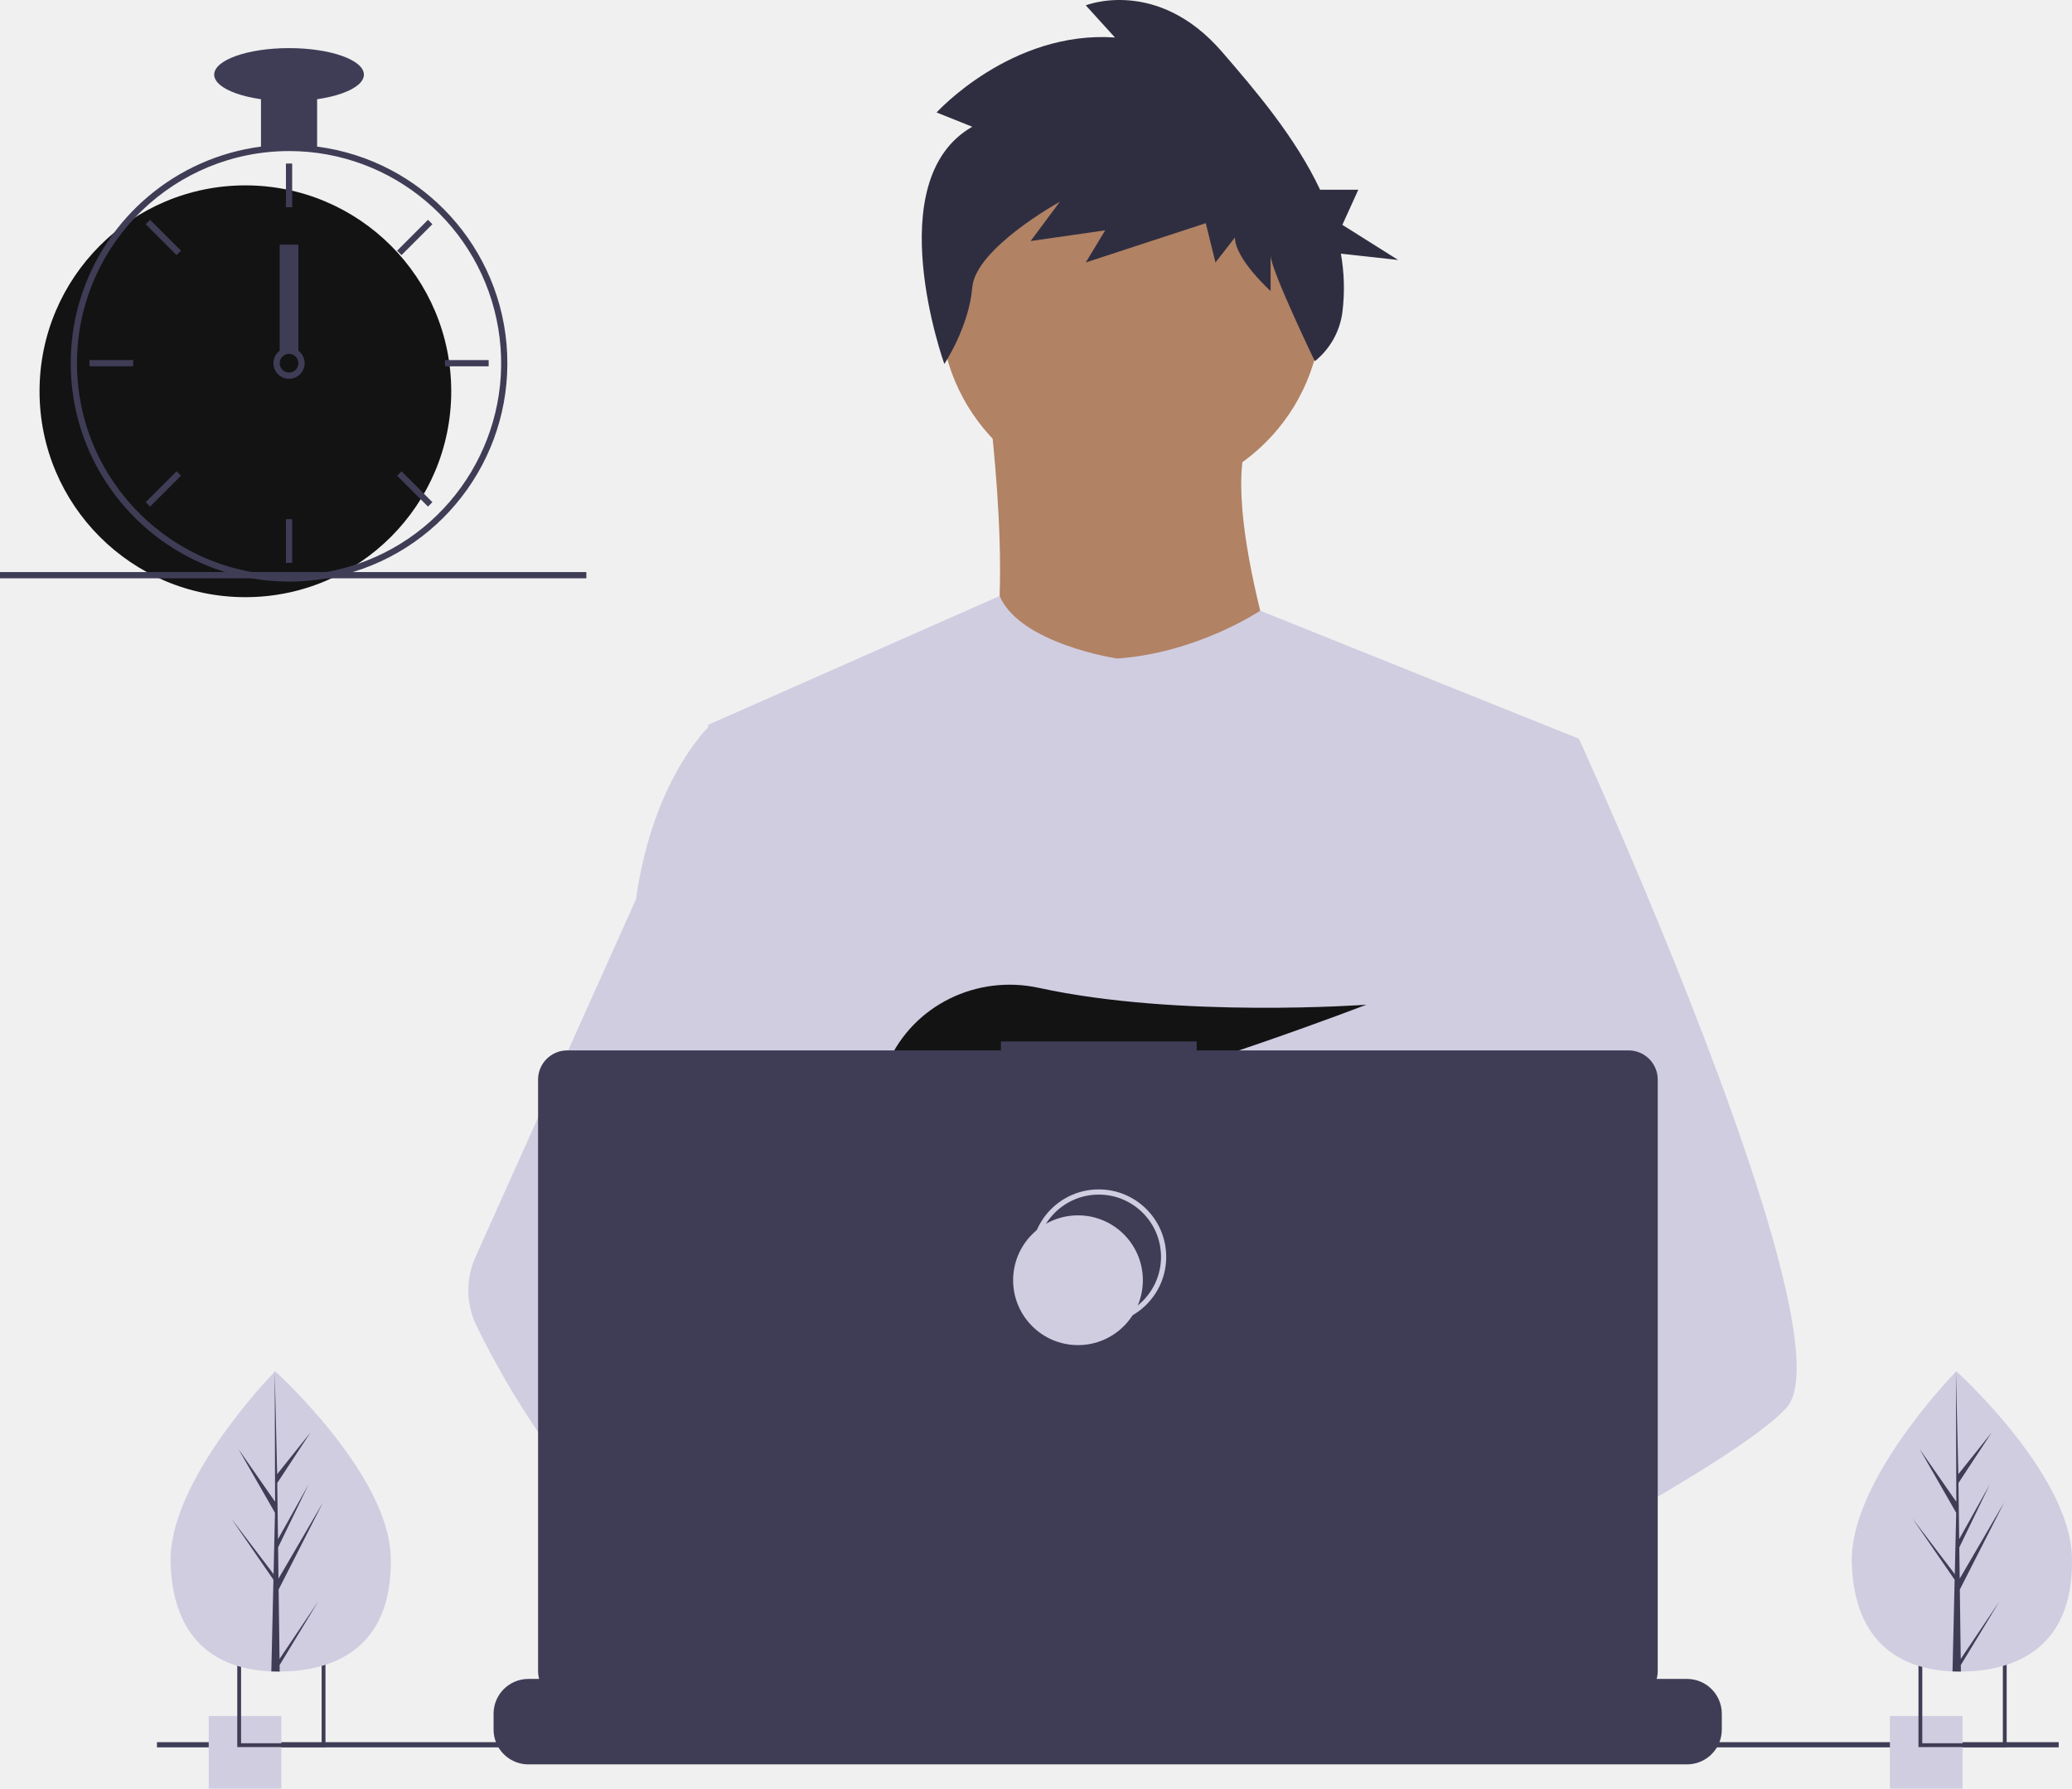
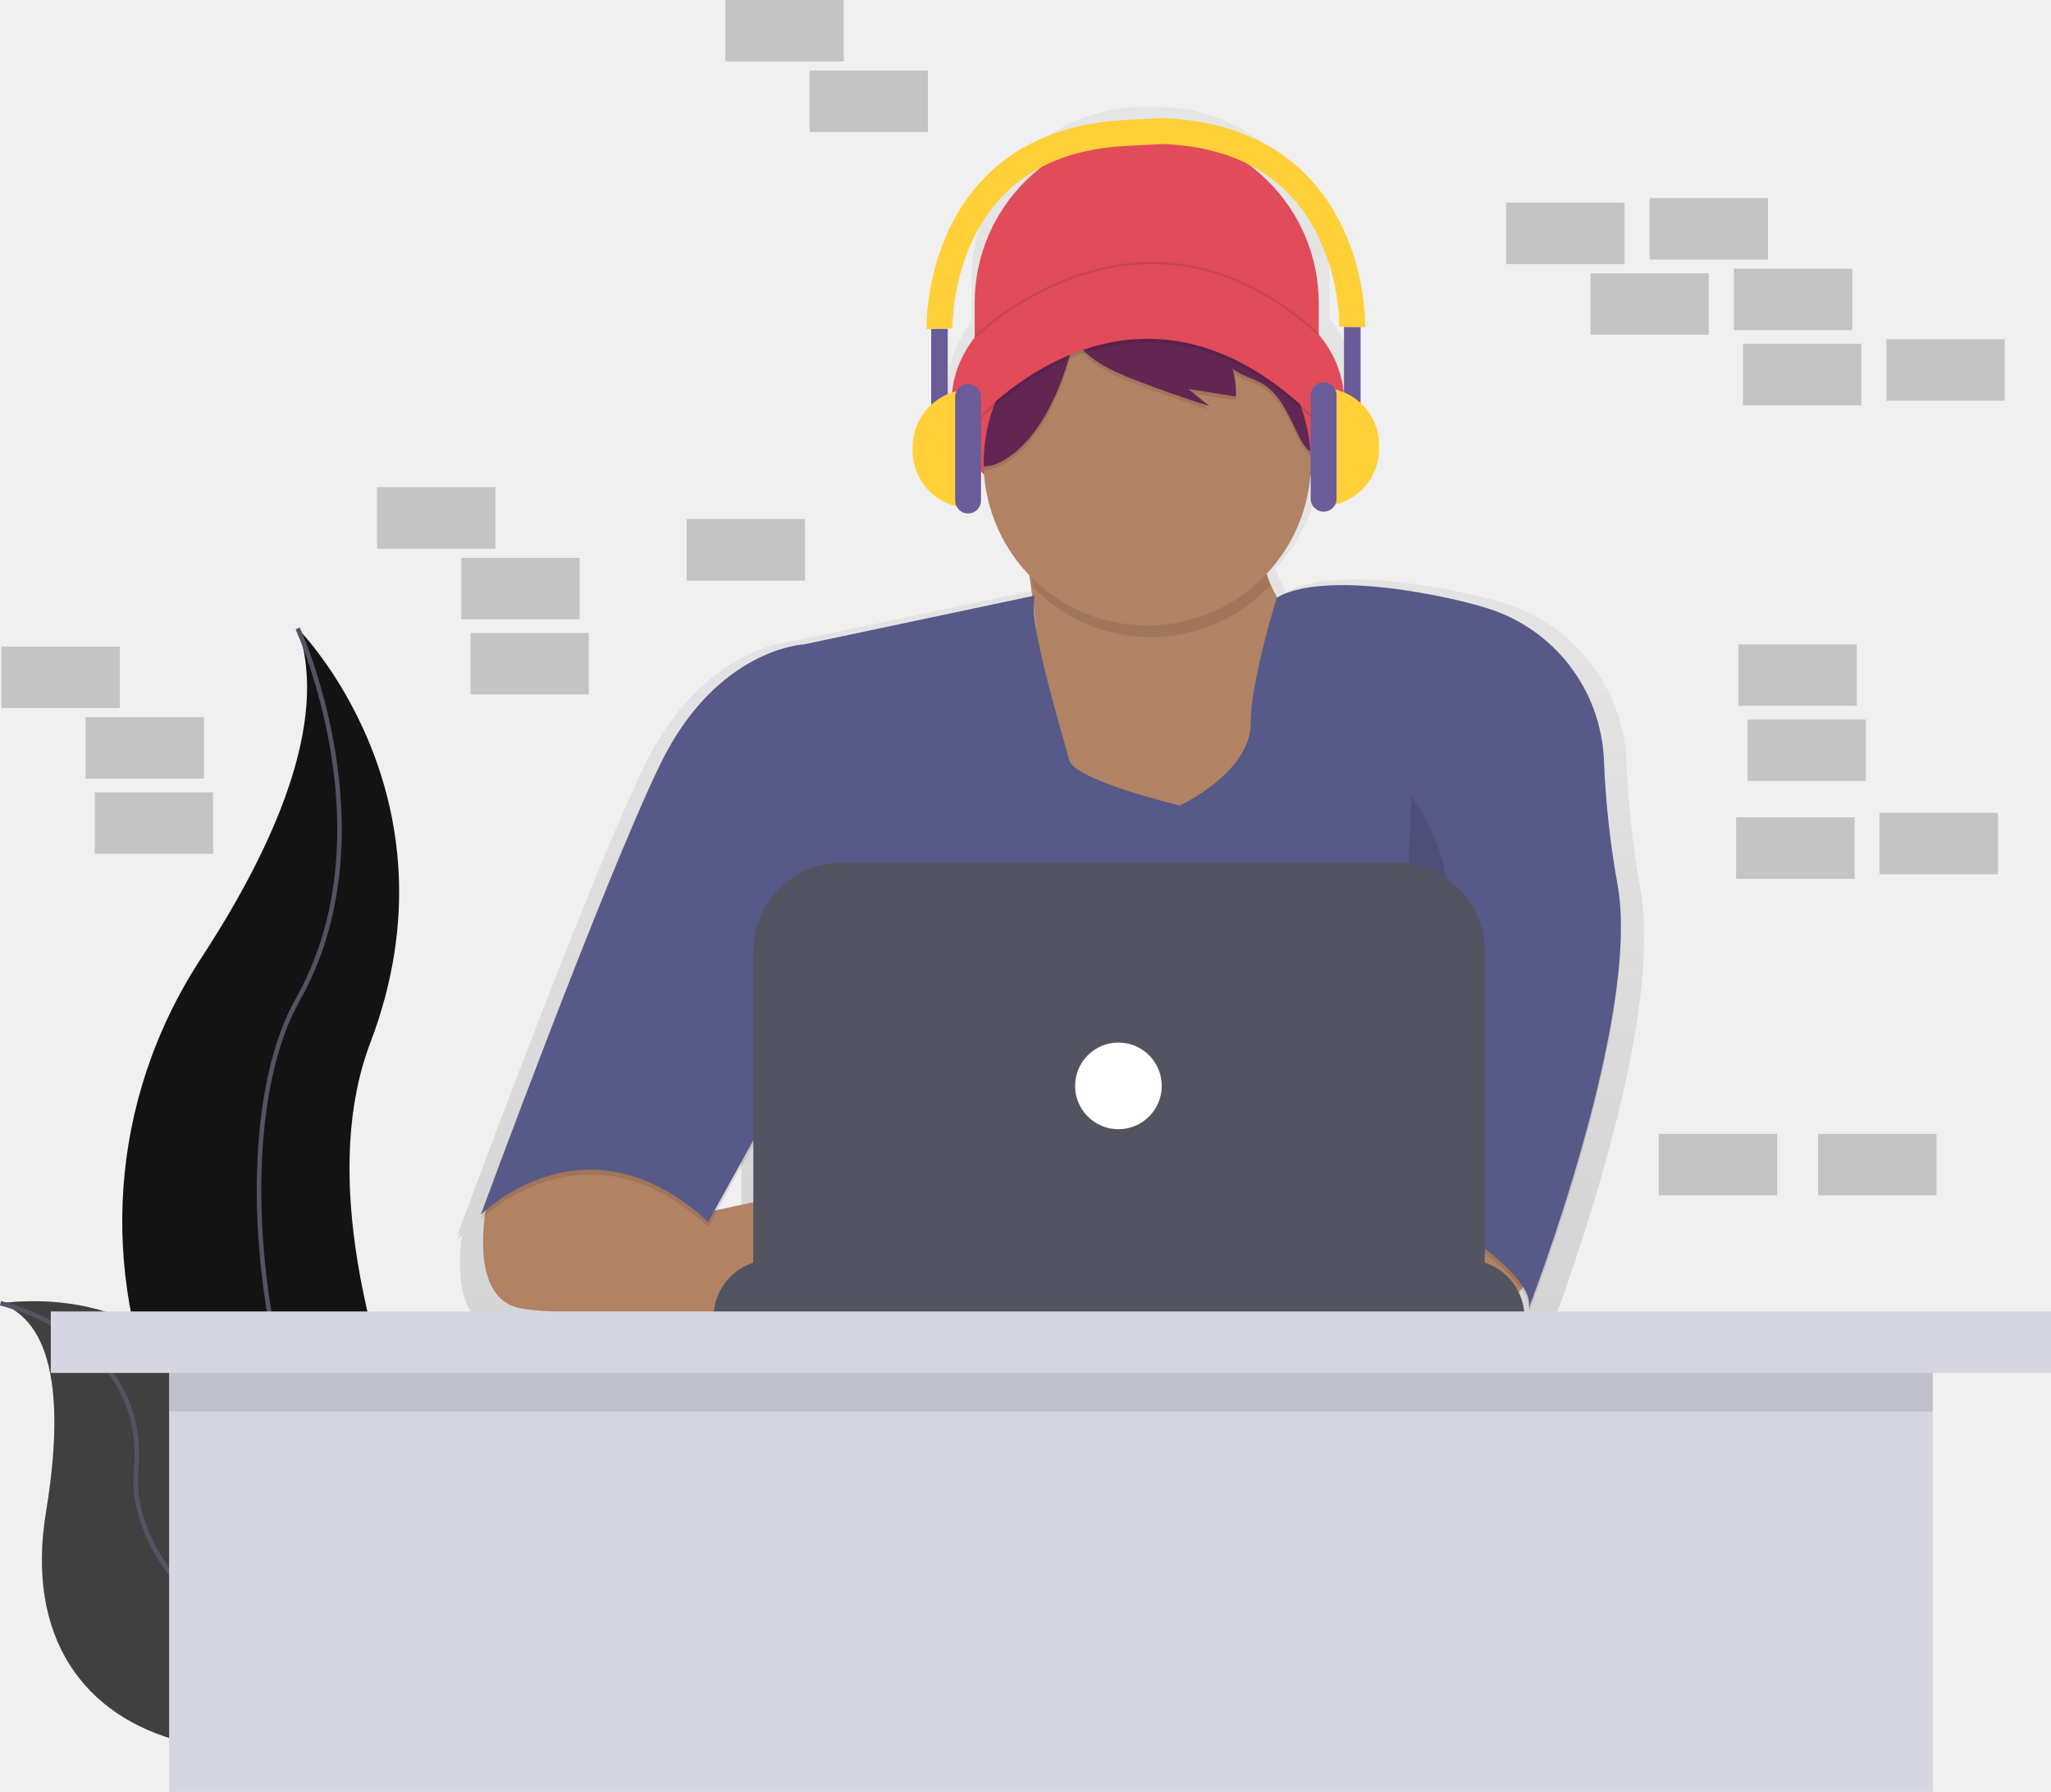
- <svg xmlns="http://www.w3.org/2000/svg" id="b4850822-491f-41e2-90b8-9be7376dfe8f" data-name="Layer 1" width="798.627" height="689.223" viewBox="0 0 798.627 689.223">
-   <circle cx="435.922" cy="118.405" r="73.536" fill="#b18264" />
-   <path d="M581.722,260.562s13.855,104.443-7.46,116.166,126.823,12.789,126.823,12.789S668.047,298.928,682.968,271.219Z" transform="translate(-200.6864 -105.3887)" fill="#b18264" />
-   <path d="M809.257,390.045l-12.32,56.1-26.05,118.69-.78,6.5-8.99,75.25-5.98,49.99-4.01,33.58c-24.38,12.53-42.05,21.18-42.05,21.18s-1.52-7.62-3.97-17.37c-17.11,5.13-48.77,13.64-75.6,15.34,9.77,10.89,14.26,21.12,8.17,28.67-18.38,22.76-94.26-24.92-120.8-42.7a71.841,71.841,0,0,0-.7,12.86l-20.31-15.62,2.01-35.94,3.39-60.81,4.26-76.26a80.064,80.064,0,0,1-3.37-10.03c-6.22-22.12-13.77-66.29-19.56-103.33-4.66-29.81-8.16-55-8.9-60.36-.1-.7-.15-1.06-.15-1.06l112.43-49.68c7.99,18.53,45.3,24.1,45.3,24.1,30.91-2.13,55.14-18.43,55.14-18.43Z" transform="translate(-200.6864 -105.3887)" fill="#d0cde1" />
-   <path d="M717.607,730.025s-4.76,1.63-12.5,3.94c-17.11,5.13-48.77,13.64-75.6,15.34-23.1,1.48-42.62-2.08-46.19-17.15-1.53-6.48.64-11.81,5.37-16.19,14.12-13.09,51-17.78,80.25-19.39,8.26-.45,15.9-.66,22.26-.74,10.8-.14,17.88.08,17.88.08l.17.66Z" transform="translate(-200.6864 -105.3887)" fill="#b18264" />
-   <path d="M575.433,154.235,561.683,148.731s28.749-31.651,68.747-28.898l-11.25-12.385s27.499-11.009,52.498,17.89c13.141,15.191,28.346,33.048,37.825,53.163h14.725l-6.146,13.532,21.509,13.532-22.077-2.431a75.617,75.617,0,0,1,.599,22.445A29.041,29.041,0,0,1,707.48,244.576h0s-17.052-35.296-17.052-40.8V217.537s-13.749-12.385-13.749-20.642L669.179,206.528l-3.75-15.137-46.248,15.137,7.5-12.385-28.749,4.128,11.25-15.137s-32.499,17.89-33.749,33.027c-1.25,15.137-10.762,29.481-10.762,29.481S539.184,174.877,575.433,154.235Z" transform="translate(-200.6864 -105.3887)" fill="#2f2e41" />
-   <path d="M889.187,647.955c-7.49,8.12-26.05,20.35-48.55,33.59-8.37,4.92-17.28,9.99-26.37,15.03-21.69,12.03-44.4,23.95-63.14,33.58-24.38,12.53-42.05,21.18-42.05,21.18s-1.52-7.62-3.97-17.37c-3.28-13.05-8.22-29.92-13.37-37.39-.18-.26-.36-.5-.54-.74-1.5-1.97-3.01-3.12-4.5-3.12l74.42-46.13,32.16-19.94-23.17-55.31-29.06-69.38,17.54-55.81,17.63-56.1h33.04s10.94,23.88,24.93,57.18c2.09,4.98,4.25,10.17,6.45,15.53C869.417,532.755,905.297,630.505,889.187,647.955Z" transform="translate(-200.6864 -105.3887)" fill="#d0cde1" />
-   <path d="M637.677,777.975c-18.38,22.76-94.26-24.92-120.8-42.7-5.78-3.87-9.22-6.32-9.22-6.32l24.28-32.38,7.69-10.25s6.88,3.65,17.05,9.59c.37.22.74.44,1.12.66,8.77,5.15,19.78,11.88,30.89,19.39,15.33,10.37,30.83,22.2,40.82,33.34C639.277,760.195,643.767,770.425,637.677,777.975Z" transform="translate(-200.6864 -105.3887)" fill="#b18264" />
-   <path d="M556.677,695.915a47.782,47.782,0,0,0-8.1.66c-22.99,3.95-29.77,24.76-31.7,38.7a71.841,71.841,0,0,0-.7,12.86l-20.31-15.62-7.4-5.69c-17.81-6.21-33.68-17.24-47.44-30.25a238.482,238.482,0,0,1-31.95-37.89,334.15,334.15,0,0,1-24.72-42.4,31.184,31.184,0,0,1-.43-26.45l25.15-56.05,36.76-81.92q.405-2.925.89-5.72c7.29-41.8,26.82-60.36,26.82-60.36h14.92l9.98,60.36,12.4,74.99-8.69,28.34-20.08,65.45,19.19,20.84Z" transform="translate(-200.6864 -105.3887)" fill="#d0cde1" />
-   <path d="M573.563,521.195l12.755,14.881c4.739-.904,9.687-1.965,14.784-3.158l-3.663-11.723,8.957,10.45c53.997-13.281,120.927-39.101,120.927-39.101s-72.257,5.298-126.208-6.489c-23.871-5.215-48.431,6.618-58.226,29.002-5.694,13.011-4.799,24.283,15.394,24.283a133.375,133.375,0,0,0,20.353-1.914Z" transform="translate(-200.6864 -105.3887)" fill="#131314" />
-   <path d="M864.337,765.775v6.07a13.34,13.34,0,0,1-.91,4.87,13.688,13.688,0,0,1-.97,2,13.437,13.437,0,0,1-11.55,6.56h-446.55a13.437,13.437,0,0,1-11.55-6.56,13.682,13.682,0,0,1-.97-2,13.34,13.34,0,0,1-.91-4.87v-6.07a13.426,13.426,0,0,1,13.43-13.43h25.74v-2.83a.559.559,0,0,1,.56-.56h13.43a.559.559,0,0,1,.56.56v2.83h8.39v-2.83a.559.559,0,0,1,.56-.56h13.43a.559.559,0,0,1,.56.56v2.83h8.4v-2.83a.559.559,0,0,1,.56-.56h13.43a.559.559,0,0,1,.56.56v2.83h8.39v-2.83a.559.559,0,0,1,.56-.56h13.43a.559.559,0,0,1,.56.56v2.83h8.39v-2.83a.559.559,0,0,1,.56-.56h13.43a.559.559,0,0,1,.56.56v2.83h8.4v-2.83a.559.559,0,0,1,.56-.56h13.43a.559.559,0,0,1,.56.56v2.83h8.39v-2.83a.559.559,0,0,1,.56-.56h105.2a.559.559,0,0,1,.56.56v2.83h8.4v-2.83a.559.559,0,0,1,.56-.56h13.43a.566.566,0,0,1,.56.56v2.83h8.39v-2.83a.559.559,0,0,1,.56-.56h13.43a.559.559,0,0,1,.56.56v2.83h8.39v-2.83a.559.559,0,0,1,.56-.56h13.43a.559.559,0,0,1,.56.56v2.83h8.4v-2.83a.559.559,0,0,1,.56-.56h13.43a.557.557,0,0,1,.55.56v2.83h8.4v-2.83a.559.559,0,0,1,.56-.56h13.43a.559.559,0,0,1,.56.56v2.83h8.39v-2.83a.559.559,0,0,1,.56-.56h13.43a.559.559,0,0,1,.56.56v2.83h39.17A13.426,13.426,0,0,1,864.337,765.775Z" transform="translate(-200.6864 -105.3887)" fill="#3f3d56" />
-   <rect x="60.5" y="671.326" width="733" height="2" fill="#3f3d56" />
-   <path d="M828.381,510.145H661.938v-3.431H586.466v3.431h-167.129a11.259,11.259,0,0,0-11.259,11.259V749.315a11.259,11.259,0,0,0,11.259,11.259H828.381a11.259,11.259,0,0,0,11.259-11.259V521.404A11.259,11.259,0,0,0,828.381,510.145Z" transform="translate(-200.6864 -105.3887)" fill="#3f3d56" />
-   <circle cx="423.5" cy="484.326" r="25" fill="none" stroke="#d0cde1" stroke-miterlimit="10" stroke-width="2" />
-   <circle cx="415.5" cy="493.326" r="25" fill="#d0cde1" />
-   <rect x="80.446" y="661.223" width="28" height="28" fill="#d0cde1" />
-   <path d="M292.136,744.612v34h34v-34Zm32.52,32.52h-31.05v-31.04h31.05Z" transform="translate(-200.6864 -105.3887)" fill="#3f3d56" />
-   <rect x="728.446" y="661.223" width="28" height="28" fill="#d0cde1" />
-   <path d="M940.136,744.612v34h34v-34Zm32.52,32.52h-31.05v-31.04h31.05Z" transform="translate(-200.6864 -105.3887)" fill="#3f3d56" />
-   <circle cx="94.58" cy="150.773" r="79.34" fill="#131314" />
-   <path d="M322.915,161.879a85.755,85.755,0,0,0-21.638,0A84.368,84.368,0,0,0,231.662,220.591a83.223,83.223,0,0,0-3.655,21.662c-.036,1.022-.06,2.056-.06,3.089a84.233,84.233,0,0,0,84.149,84.149c1.791,0,3.582-.06,5.349-.168a83.231,83.231,0,0,0,12.334-1.707,84.159,84.159,0,0,0-6.864-165.737Zm15.519,160.857h-.012a80.908,80.908,0,0,1-20.977,4.171c-1.767.12-3.558.18-5.349.18a81.845,81.845,0,0,1-81.745-81.745c0-1.034.024-2.068.06-3.089a81.856,81.856,0,0,1,81.685-78.655,81.749,81.749,0,0,1,26.339,159.138Z" transform="translate(-200.6864 -105.3887)" fill="#3f3d56" />
-   <rect x="110.208" y="63.018" width="2.404" height="16.83" fill="#3f3d56" />
-   <rect x="262.442" y="188.476" width="2.404" height="16.83" transform="translate(-262.6894 138.704) rotate(-45)" fill="#3f3d56" />
-   <rect x="242.373" y="236.928" width="2.404" height="16.83" transform="translate(-202.4538 383.5287) rotate(-90)" fill="#3f3d56" />
-   <rect x="262.442" y="285.379" width="2.404" height="16.83" transform="translate(41.63884 582.5743) rotate(-135)" fill="#3f3d56" />
-   <rect x="359.346" y="188.476" width="2.404" height="16.83" transform="translate(275.5851 485.6705) rotate(-135)" fill="#3f3d56" />
-   <rect x="379.415" y="236.928" width="2.404" height="16.83" transform="translate(-65.41128 520.5713) rotate(-90)" fill="#3f3d56" />
-   <rect x="359.346" y="285.379" width="2.404" height="16.83" transform="translate(-302.8282 235.6077) rotate(-45)" fill="#3f3d56" />
-   <rect x="110.208" y="200.06" width="2.404" height="16.83" fill="#3f3d56" />
-   <path d="M315.703,240.534a6.011,6.011,0,0,0-7.213,0,6.187,6.187,0,0,0-1.719,2.02,6.011,6.011,0,1,0,8.932-2.02Zm-3.606,8.415a3.617,3.617,0,0,1-3.606-3.606,3.671,3.671,0,0,1,.637-2.044,3.603,3.603,0,1,1,2.969,5.65Z" transform="translate(-200.6864 -105.3887)" fill="#3f3d56" />
-   <rect x="100.591" y="35.369" width="21.638" height="21.638" fill="#3f3d56" />
-   <ellipse cx="111.41" cy="28.757" rx="28.851" ry="10.218" fill="#3f3d56" />
-   <rect x="107.803" y="94.273" width="7.213" height="40.872" fill="#3f3d56" />
-   <rect y="220.44" width="226" height="2.404" fill="#3f3d56" />
-   <path d="M351.28,705.143c.933,31.95-17.735,43.659-41.163,44.343q-.816.024-1.625.029-1.63.012-3.228-.054c-21.188-.88-37.96-12.127-38.828-41.84-.898-30.75,37.269-70.703,40.133-73.658l.005-.003c.109-.113.164-.169.164-.169S350.347,673.195,351.28,705.143Z" transform="translate(-200.6864 -105.3887)" fill="#d0cde1" />
-   <path d="M308.43,744.644l14.882-22.131-14.852,24.512.031,2.49q-1.63.012-3.228-.054L306.002,717.449l-.02-.247.027-.048.071-3.025-16.298-23.663,16.279,21.399.058.639.558-24.186-14.077-24.533,14.117,20.284-.147-50.108 0-.167.005.164.934,39.491,12.829-16.041-12.787,19.444.28,21.634,11.806-21.114-11.762,24.295.156,12.03,17.169-29.411-17.117,33.608Z" transform="translate(-200.6864 -105.3887)" fill="#3f3d56" />
-   <path d="M999.28,705.143c.933,31.95-17.735,43.659-41.163,44.343q-.816.024-1.625.029-1.63.012-3.228-.054c-21.188-.88-37.96-12.127-38.828-41.84-.898-30.75,37.269-70.703,40.133-73.658l.005-.003c.109-.113.164-.169.164-.169S998.347,673.195,999.28,705.143Z" transform="translate(-200.6864 -105.3887)" fill="#d0cde1" />
-   <path d="M956.43,744.644l14.882-22.131-14.852,24.512.031,2.49q-1.63.012-3.228-.054L954.002,717.449l-.02-.247.027-.048.071-3.025-16.298-23.663,16.279,21.399.058.639.558-24.186-14.077-24.533,14.117,20.284-.147-50.108 0-.167.005.164.934,39.491,12.829-16.041-12.787,19.444.28,21.634,11.806-21.114-11.762,24.295.156,12.03,17.169-29.411-17.117,33.608Z" transform="translate(-200.6864 -105.3887)" fill="#3f3d56" />
+ <svg xmlns="http://www.w3.org/2000/svg" id="6088ba52-b752-42bb-ac91-0a74df332082" data-name="Layer 1" width="900.94" height="787" viewBox="0 0 900.94 787">
+   <defs>
+     <linearGradient id="33dd52eb-d837-4874-aadb-63a17bd6edfc" x1="611.05" y1="646" x2="611.05" y2="103.5" gradientUnits="userSpaceOnUse">
+       <stop offset="0" stop-color="gray" stop-opacity="0.25" />
+       <stop offset="0.54" stop-color="gray" stop-opacity="0.12" />
+       <stop offset="1" stop-color="gray" stop-opacity="0.1" />
+     </linearGradient>
+   </defs>
+   <rect x="763.63" y="283" width="52" height="27" fill="#131314" opacity="0.2" />
+   <rect x="767.63" y="316" width="52" height="27" fill="#131314" opacity="0.2" />
+   <rect x="724.63" y="87" width="52" height="27" fill="#131314" opacity="0.2" />
+   <rect x="761.63" y="118" width="52" height="27" fill="#131314" opacity="0.2" />
+   <rect x="661.63" y="89" width="52" height="27" fill="#131314" opacity="0.2" />
+   <rect x="828.63" y="149" width="52" height="27" fill="#131314" opacity="0.2" />
+   <rect x="765.63" y="151" width="52" height="27" fill="#131314" opacity="0.2" />
+   <rect x="698.63" y="120" width="52" height="27" fill="#131314" opacity="0.2" />
+   <rect x="825.63" y="357" width="52" height="27" fill="#131314" opacity="0.2" />
+   <rect x="762.63" y="359" width="52" height="27" fill="#131314" opacity="0.2" />
+   <path d="M280.17,332.5s73.29,73.29,31.92,182S383,804.14,383,804.14s-1.2-.18-3.43-.57C229.05,777,154.26,604.85,238,477,269.08,429.41,294.62,373.64,280.17,332.5Z" transform="translate(-149.42 -56.5)" fill="#131314" />
+   <path d="M280.17,332.5s41.37,89.84,0,163.12-7.09,279,102.84,308.52" transform="translate(-149.42 -56.5)" fill="none" stroke="#535461" stroke-miterlimit="10" stroke-width="2" />
+   <path d="M149.63,628.92s83.63-13.32,91.25,61.63S401.7,775.89,401.7,775.89s-1,.68-2.87,1.91c-126.49,83-247.4,52.89-229.17-57.36C176.43,679.45,175.87,638.28,149.63,628.92Z" transform="translate(-149.42 -56.5)" fill="#131314" />
+   <path d="M149.63,628.92s83.63-13.32,91.25,61.63S401.7,775.89,401.7,775.89s-1,.68-2.87,1.91c-126.49,83-247.4,52.89-229.17-57.36C176.43,679.45,175.87,638.28,149.63,628.92Z" transform="translate(-149.42 -56.5)" fill="#f5f5f5" opacity="0.2" />
+   <path d="M149.63,628.92s64.91,14.25,59.58,73.27S305.61,832,401.7,775.89" transform="translate(-149.42 -56.5)" fill="none" stroke="#535461" stroke-miterlimit="10" stroke-width="2" />
+   <rect x="0.63" y="284" width="52" height="27" fill="#131314" opacity="0.2" />
+   <rect x="37.63" y="315" width="52" height="27" fill="#131314" opacity="0.2" />
+   <rect x="318.63" width="52" height="27" fill="#131314" opacity="0.2" />
+   <rect x="728.63" y="498" width="52" height="27" fill="#131314" opacity="0.2" />
+   <rect x="41.63" y="348" width="52" height="27" fill="#131314" opacity="0.2" />
+   <rect x="355.63" y="31" width="52" height="27" fill="#131314" opacity="0.2" />
+   <rect x="165.63" y="214" width="52" height="27" fill="#131314" opacity="0.2" />
+   <rect x="202.63" y="245" width="52" height="27" fill="#131314" opacity="0.2" />
+   <rect x="301.63" y="228" width="52" height="27" fill="#131314" opacity="0.2" />
+   <rect x="206.63" y="278" width="52" height="27" fill="#131314" opacity="0.2" />
+   <rect x="798.63" y="498" width="52" height="27" fill="#131314" opacity="0.2" />
+   <path d="M870.07,447.61a412.25,412.25,0,0,1-6.18-56.71h0a76,76,0,0,0-53.46-69.38c-5.46-1.68-11.47-3.25-18.11-4.66-58.2-12.36-75.88-1.57-77.89-.15A74.63,74.63,0,0,1,710,307.1c-.1-.34-.19-.68-.29-1a74.51,74.51,0,0,0,19.91-44.89c9.71-9.84,15.38-21.72,15.38-34.51,0-11-4.2-21.32-11.55-30.25V179.07a75.57,75.57,0,0,0-75.57-75.57h-6.13a75.57,75.57,0,0,0-75.57,75.57v18.73c-6.67,8.61-10.45,18.44-10.45,28.88,0,12.52,5.44,24.16,14.78,33.88a74.52,74.52,0,0,0,20.74,46.34c.41,2.84.83,5.89,1.24,9.11L498.39,338s-40.14,1.65-66,55C410.52,438.19,367,554.29,354.11,588.85h0c-2.33,6.26-3.65,9.85-3.65,9.85s.43-.43,1.24-1.17l-1.24,3.37s.63-.64,1.83-1.69c-1.82,14.46-2.08,39.29,16.86,42.38,15.88,2.59,56.8,3.66,87.71,4.09v0H459c20.49.27,36.08.27,36.08.27v-.27H827.52v-3.41a22.91,22.91,0,0,0-1.83-9l.46-.56a18.25,18.25,0,0,1,3.45,8,8,8,0,0,1-.16.84l.2-.51a8.56,8.56,0,0,1-.2,2.71s42.65-109.89,42.19-175.51A111.17,111.17,0,0,0,870.07,447.61ZM604.22,330.86a76.25,76.25,0,0,1-1.06-9.48s0-.06,0-.09C603.53,324.38,603.89,327.58,604.22,330.86ZM475,566.9v26.19L458.6,596.6Z" transform="translate(-149.42 -56.5)" fill="url(#33dd52eb-d837-4874-aadb-63a17bd6edfc)" />
+   <path d="M503.71,57.57h0a75.57,75.57,0,0,1,75.57,75.57v32.24a0,0,0,0,1,0,0H428.14a0,0,0,0,1,0,0V133.14A75.57,75.57,0,0,1,503.71,57.57Z" fill="#e14b5a" />
+   <ellipse cx="504.24" cy="175.95" rx="86.14" ry="59.19" fill="#e14b5a" />
+   <path d="M598.44,289.79s18,94.07,0,119.44,55,35.41,55,35.41L729,417.16l10.57-67.65s-46-25.9-36.47-78.22Z" transform="translate(-149.42 -56.5)" fill="#b18264" />
+   <path d="M821.46,606.89s4.76,20.61-21.14,24.31a146.45,146.45,0,0,1-46.08-.55l-5.71-51.77h60.25Z" transform="translate(-149.42 -56.5)" fill="#b18264" />
+   <path d="M364.12,580.51S352.68,627,378.58,631.2s121,4.23,121,4.23v-55l-43.06,9.2L416.1,550.87Z" transform="translate(-149.42 -56.5)" fill="#b18264" />
+   <path d="M604,320.18l-101.21,21.4s-38.58,1.59-63.42,52.85-78.75,197.66-78.75,197.66,46-46.51,99.89,3.17l35.94-65-7.93,103.06H767V584.69s58.13,31.18,53.91,48.62c0,0,49.75-128.18,39-186.43a396.18,396.18,0,0,1-5.94-54.5h0a73,73,0,0,0-51.38-66.67c-5.24-1.61-11-3.12-17.4-4.47-59.72-12.68-75,0-75,0s-11.57,37.64-11.36,54.7c.26,21.93-31.18,36.47-31.18,36.47s-46.51-11.1-48.62-20.08S600.28,330.75,604,320.18Z" transform="translate(-149.42 -56.5)" opacity="0.1" />
+   <path d="M604,318.07l-101.21,21.4s-38.58,1.59-63.42,52.85S360.61,590,360.61,590s46-46.51,99.89,3.17l35.94-65L488.51,631.2H767V582.58s58.13,31.18,53.91,48.62c0,0,49.75-128.18,39-186.43a396.18,396.18,0,0,1-5.94-54.5h0a73,73,0,0,0-51.38-66.67c-5.24-1.61-11-3.12-17.4-4.47-59.72-12.68-75,0-75,0s-11.57,37.64-11.36,54.7c.26,21.93-31.18,36.47-31.18,36.47s-46.51-11.1-48.62-20.08S600.28,328.64,604,318.07Z" transform="translate(-149.42 -56.5)" fill="#575988" />
+   <path d="M707.42,313.58a71.53,71.53,0,0,1-2.76-37.52L600,294.55s1.51,7.91,3.22,19.76a71.86,71.86,0,0,0,104.18-.73Z" transform="translate(-149.42 -56.5)" opacity="0.1" />
+   <path d="M725.27,259.67a71.88,71.88,0,0,1-143.73,1.74c0-.58,0-1.16,0-1.74a71.89,71.89,0,0,1,40.29-64.59q3.23-1.58,6.64-2.84a72.39,72.39,0,0,1,37-3.44h0a71.82,71.82,0,0,1,59.61,66.1Q725.27,257.27,725.27,259.67Z" transform="translate(-149.42 -56.5)" fill="#b18264" />
+   <g opacity="0.1">
+     <path d="M628.36,193.93l.1-.06q-3.41,1.26-6.64,2.84a71.89,71.89,0,0,0-40.29,64.59c0,.58,0,1.16,0,1.74a16,16,0,0,0,6.45-1.55c17.52-8.18,28-33.2,32.16-50.65C621.64,204.59,623.05,197.55,628.36,193.93Z" transform="translate(-149.42 -56.5)" />
+     <path d="M683.37,195.94a71.28,71.28,0,0,0-17.87-5.51,23.06,23.06,0,0,1,12.83,8.06,32.86,32.86,0,0,1,3.93,7,72.07,72.07,0,0,0-60.45,1.25c4.51,9.89,18.5,15.28,27.84,18.89q15.34,5.92,31,10.83l-9.24-7.5,20.87,3.32a36.15,36.15,0,0,0-1.46-12.3c4,3.22,9.3,4.3,13.64,7,8.13,5.13,11.52,15,15.95,23.55,1.17,2.26,2.55,4.57,4.66,6A71.91,71.91,0,0,0,683.37,195.94Z" transform="translate(-149.42 -56.5)" />
+   </g>
+   <path d="M628.36,192.3l.1-.06q-3.41,1.26-6.64,2.84a71.89,71.89,0,0,0-40.29,64.59c0,.58,0,1.16,0,1.74a16,16,0,0,0,6.45-1.55c17.52-8.18,28-33.2,32.16-50.65C621.64,203,623.05,195.93,628.36,192.3Z" transform="translate(-149.42 -56.5)" fill="#632652" />
+   <path d="M683.37,194.32a71.28,71.28,0,0,0-17.87-5.51,23.06,23.06,0,0,1,12.83,8.06,32.86,32.86,0,0,1,3.93,7,72.07,72.07,0,0,0-60.45,1.25c4.51,9.89,18.5,15.28,27.84,18.89q15.34,5.92,31,10.83l-9.24-7.5,20.87,3.32a36.15,36.15,0,0,0-1.46-12.3c4,3.22,9.3,4.3,13.64,7,8.13,5.13,11.52,15,15.95,23.55,1.17,2.26,2.55,4.57,4.66,6A71.91,71.91,0,0,0,683.37,194.32Z" transform="translate(-149.42 -56.5)" fill="#632652" />
+   <path d="M573.33,247.82s74-92,159.61,0l-7.4-20.61s-40.17-58.66-68.7-46-56.55,21.67-56.55,21.67Z" transform="translate(-149.42 -56.5)" opacity="0.1" />
+   <path d="M573.33,246.19s74-92,159.61,0l-7.4-20.61s-40.17-58.66-68.7-46-56.55,21.67-56.55,21.67Z" transform="translate(-149.42 -56.5)" fill="#e14b5a" />
+   <path d="M512.55,444.38s-15.85,42.28,6.34,80.33-19.55,53.91-19.55,53.91" transform="translate(-149.42 -56.5)" opacity="0.1" />
+   <path d="M769.4,406.33s27.48,34.88,9.51,66.06S762,578.62,762,578.62" transform="translate(-149.42 -56.5)" opacity="0.1" />
+   <path d="M338.82,553.3H644.29a25.37,25.37,0,0,1,25.37,25.37v0a0,0,0,0,1,0,0H313.46a0,0,0,0,1,0,0v0A25.37,25.37,0,0,1,338.82,553.3Z" fill="#535461" />
+   <path d="M369.9,378.89H613.22a39,39,0,0,1,39,39V559.11a0,0,0,0,1,0,0H330.9a0,0,0,0,1,0,0V417.89A39,39,0,0,1,369.9,378.89Z" fill="#535461" />
+   <circle cx="491.29" cy="476.93" r="19.03" fill="#fff" />
+   <path d="M577.56,204.7s72.72-72.68,151.15-1.33" transform="translate(-149.42 -56.5)" fill="none" stroke="#000" stroke-miterlimit="10" opacity="0.1" />
+   <rect x="590.36" y="143.57" width="7.3" height="41.39" fill="#6a5c99" />
+   <path d="M580.62,170.35h0a25.16,25.16,0,0,1,25.16,25.16v1.62a25.16,25.16,0,0,1-25.16,25.16h0a0,0,0,0,1,0,0V170.35a0,0,0,0,1,0,0Z" fill="#ffd037" />
+   <rect x="575.75" y="167.92" width="11.36" height="56.81" rx="5.68" ry="5.68" fill="#6a5c99" />
+   <rect x="558.44" y="200.88" width="7.3" height="41.39" transform="translate(974.76 386.65) rotate(-180)" fill="#6a5c99" />
+   <path d="M550.32,227.66h0a25.16,25.16,0,0,1,25.16,25.16v1.62a25.16,25.16,0,0,1-25.16,25.16h0a0,0,0,0,1,0,0V227.66A0,0,0,0,1,550.32,227.66Z" transform="translate(976.38 450.76) rotate(180)" fill="#ffd037" />
+   <rect x="568.99" y="225.23" width="11.36" height="56.81" rx="5.68" ry="5.68" transform="translate(999.92 450.76) rotate(-180)" fill="#6a5c99" />
+   <path d="M738.92,155.83c-9.89-20.56-31.43-45.42-77.86-47.41v-.06l-.56,0h0l-16.45.78v.08c-46.12,2.12-67.56,26.89-77.42,47.38A106.59,106.59,0,0,0,556.41,201l5.68-.14,5.68-.13A96.65,96.65,0,0,1,577,161.21c12.52-25.72,35.56-39.39,68.47-40.66h0l14.55-.81h0C692.95,121,716,134.69,728.51,160.4a96.65,96.65,0,0,1,9.25,39.54l5.68.13,5.68.14A106.59,106.59,0,0,0,738.92,155.83Z" transform="translate(-149.42 -56.5)" fill="#ffd037" />
+   <rect x="74.28" y="579" width="774.71" height="208" fill="#d6d6e3" />
+   <rect x="74.28" y="593" width="774.71" height="27" opacity="0.1" />
+   <rect x="22.31" y="576" width="878.63" height="27" fill="#d6d6e3" />
</svg>
